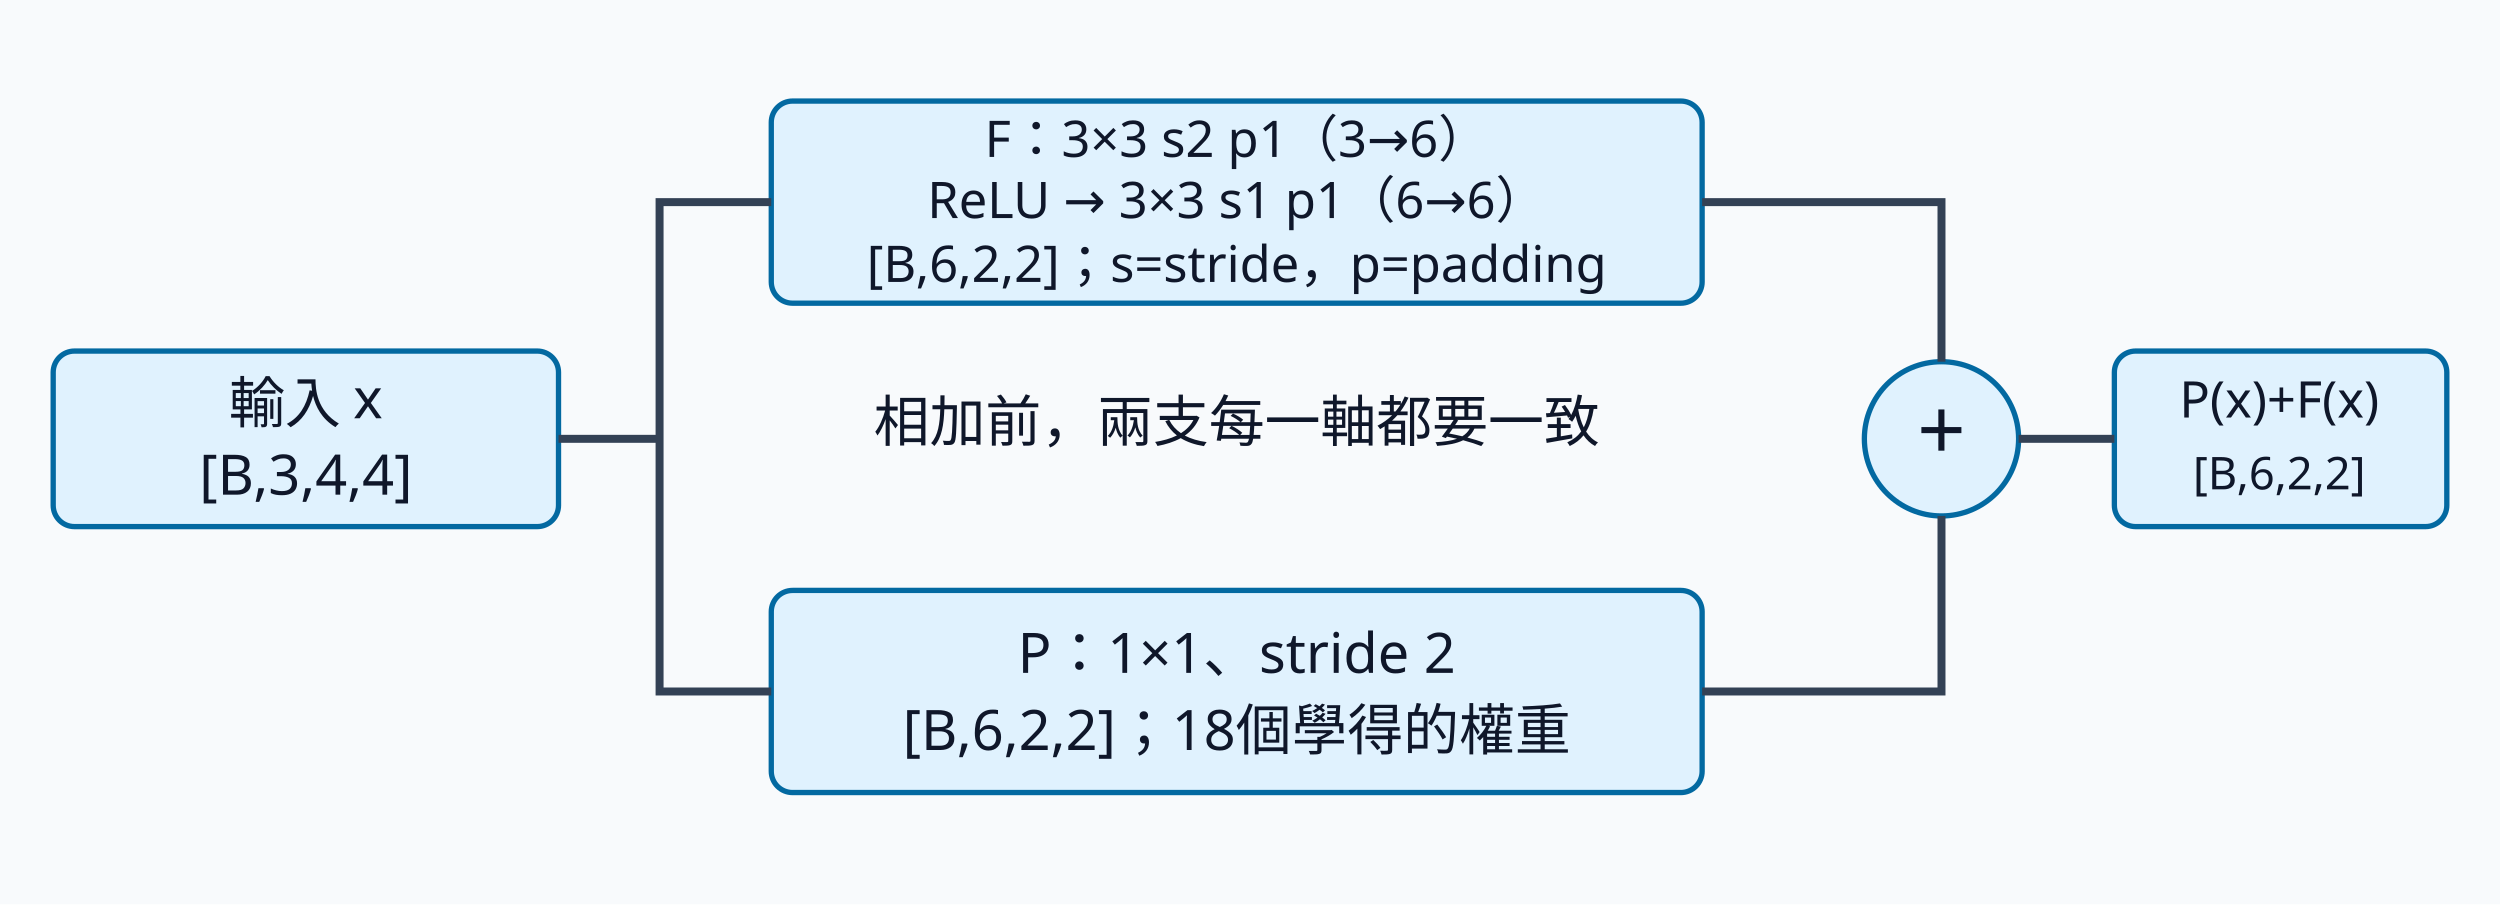
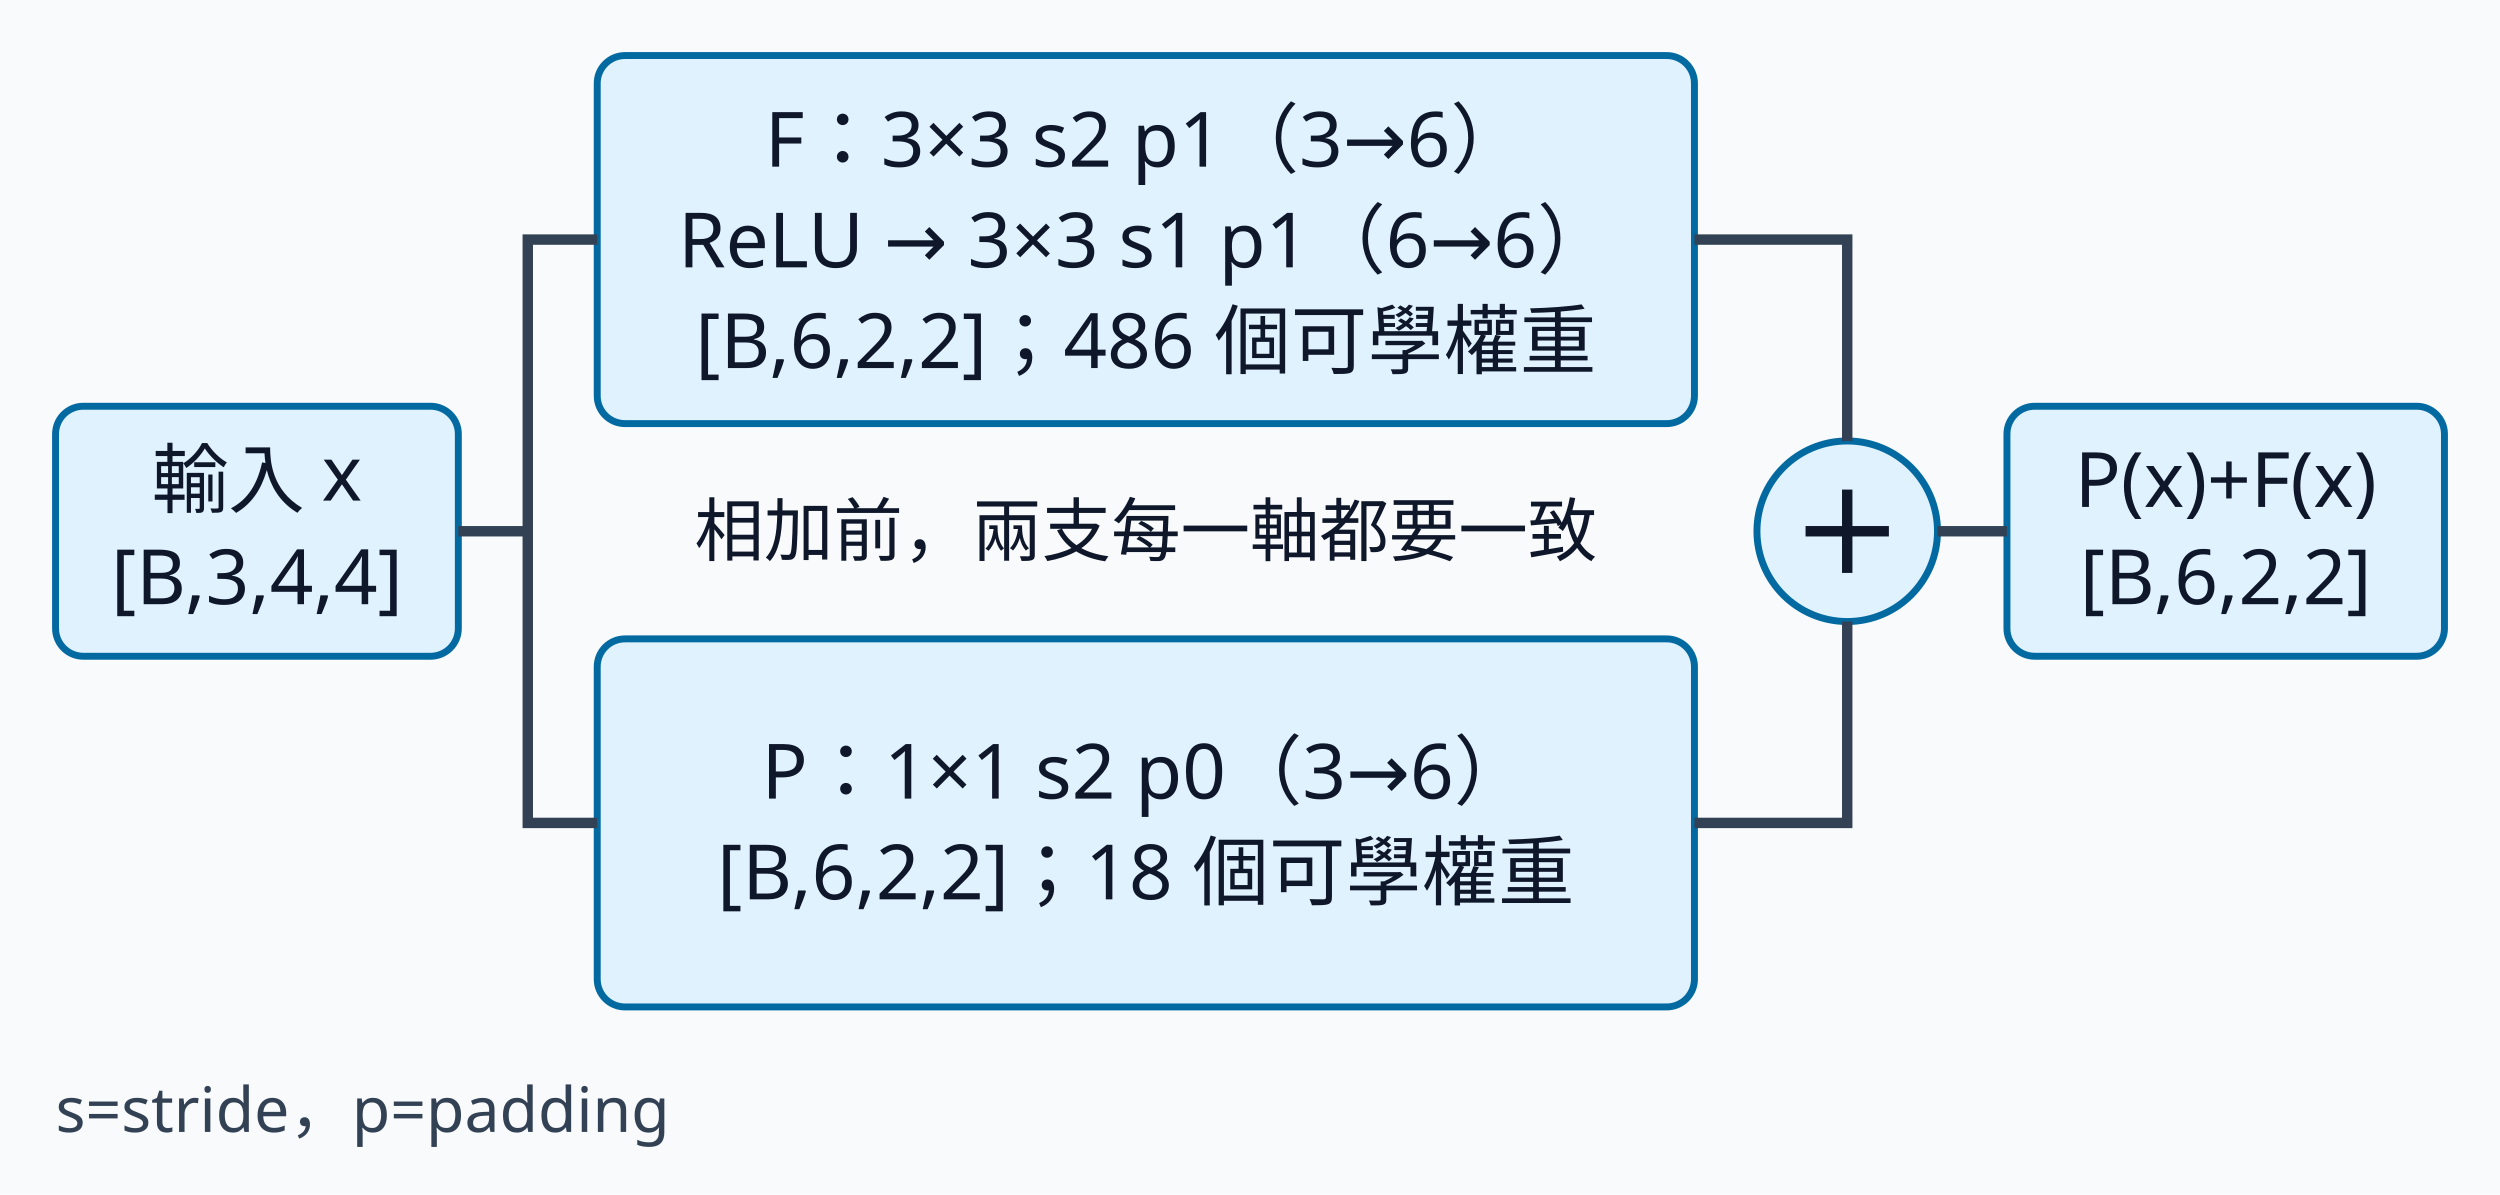
- <svg xmlns="http://www.w3.org/2000/svg" viewBox="0 0 940 340" role="img" aria-labelledby="title desc">
-   <rect width="940" height="340" fill="#f8fafc" />
+ <svg xmlns="http://www.w3.org/2000/svg" viewBox="0 0 720 344" role="img" aria-labelledby="title desc">
+   <rect width="720" height="344" fill="#f8fafc" />
  <g fill="#e0f2fe" stroke="#0369a1" stroke-width="2">
-     <rect x="20" y="132" width="190" height="66" rx="8" />
-     <rect x="290" y="38" width="350" height="76" rx="8" />
-     <rect x="290" y="222" width="350" height="76" rx="8" />
-     <circle cx="730" cy="165" r="29" />
-     <rect x="795" y="132" width="125" height="66" rx="8" />
+     <rect x="16" y="117" width="116" height="72" rx="8" />
+     <rect x="172" y="16" width="316" height="106" rx="8" />
+     <rect x="172" y="184" width="316" height="106" rx="8" />
+     <circle cx="532" cy="153" r="26" />
+     <rect x="578" y="117" width="126" height="72" rx="8" />
  </g>
  <g stroke="#334155" stroke-width="3" fill="none">
-     <path d="M210 165H248V76H290M248 165V260H290M640 76H730V136M640 260H730V194M759 165H795" />
+     <path d="M132 153H152V69H172M152 153V237H172M488 69H532V127M488 237H532V179M558 153H578" />
  </g>
-   <g font-family="sans-serif" font-size="21" text-anchor="middle" fill="#0f172a">
-     <text x="115" y="159">輸入 x</text>
-     <text x="115" y="186">[B,3,4,4]</text>
-     <text x="465" y="59" font-size="19">F：3×3 s2 p1（3→6）</text>
-     <text x="465" y="82" font-size="19">ReLU → 3×3 s1 p1（6→6）</text>
-     <text x="465" y="106" font-size="19">[B,6,2,2]；s=stride，p=padding</text>
-     <text x="465" y="253">P：1×1、stride 2</text>
-     <text x="465" y="282">[B,6,2,2]；18個學得的權重</text>
-     <text x="730" y="173" font-size="32">+</text>
-     <text x="857" y="157" font-size="19">P(x)+F(x)</text>
-     <text x="857" y="184" font-size="17">[B,6,2,2]</text>
-     <text x="465" y="166">相加前，兩支每一軸都要一致</text>
+   <path d="M532 141V165M520 153H544" stroke="#0f172a" stroke-width="3" fill="none" />
+   <g font-family="sans-serif" font-size="22" text-anchor="middle" fill="#0f172a">
+     <text x="74" y="146">輸入 x</text>
+     <text x="74" y="174">[B,3,4,4]</text>
+     <text x="330" y="48">F：3×3 s2 p1（3→6）</text>
+     <text x="330" y="77">ReLU → 3×3 s1 p1（6→6）</text>
+     <text x="330" y="106">[B,6,2,2]；486 個可學權重</text>
+     <text x="330" y="160" font-size="20">相加前，兩支每一軸都要一致</text>
+     <text x="330" y="230">P：1×1 s2 p0（3→6）</text>
+     <text x="330" y="259">[B,6,2,2]；18 個可學權重</text>
+     <text x="641" y="146">P(x)+F(x)</text>
+     <text x="641" y="174">[B,6,2,2]</text>
  </g>
+   <text x="16" y="326" font-family="sans-serif" font-size="18" fill="#334155">s=stride，p=padding</text>
</svg>
